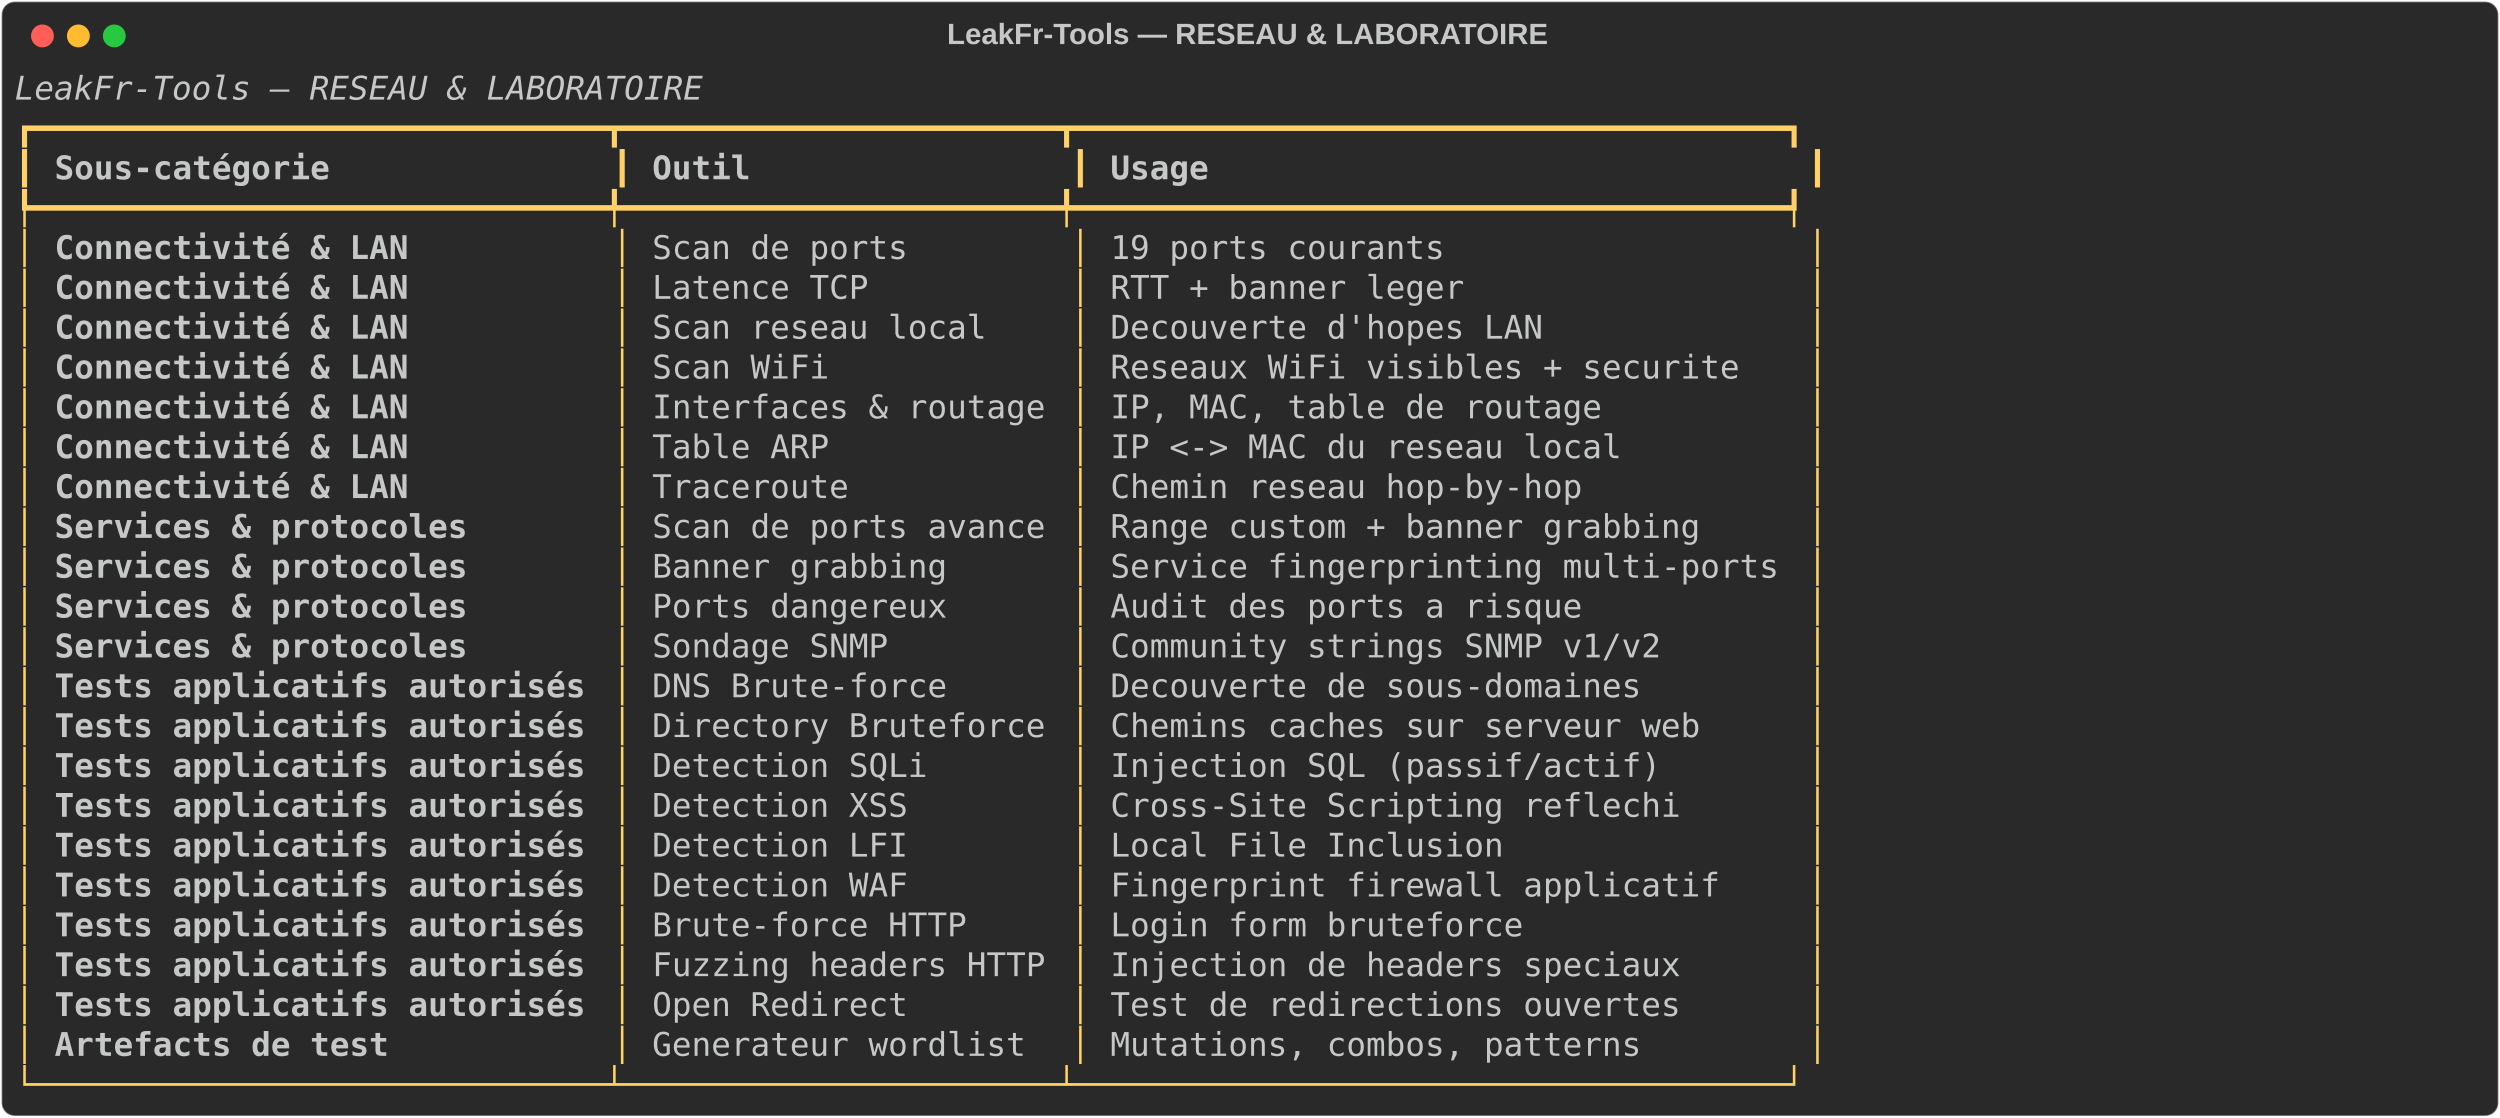
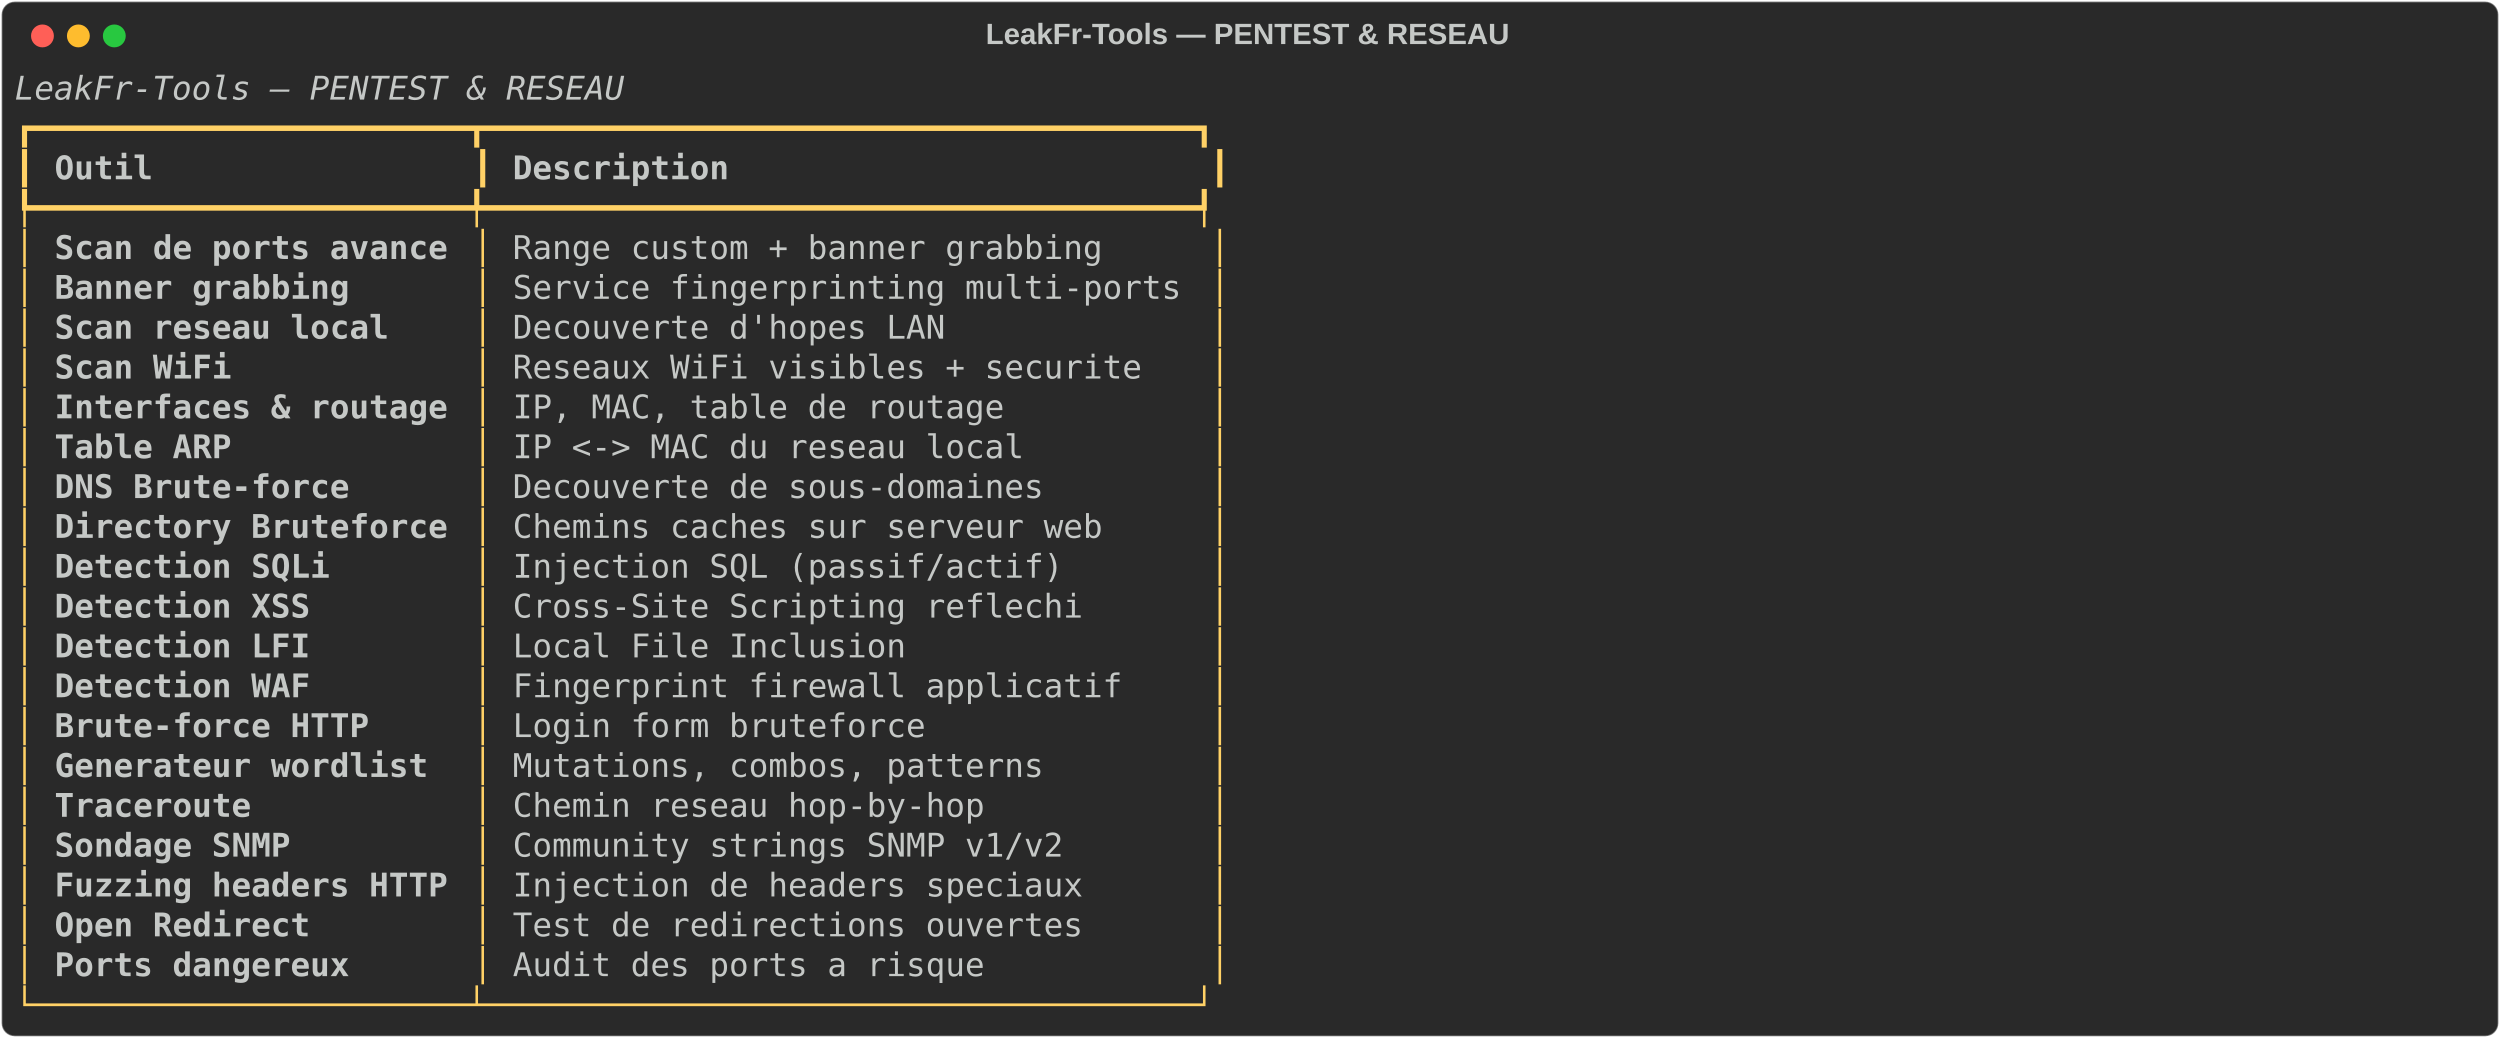
- <svg xmlns="http://www.w3.org/2000/svg" class="rich-terminal" viewBox="0 0 1531 684.4">
+ <svg xmlns="http://www.w3.org/2000/svg" class="rich-terminal" viewBox="0 0 1531 635.6">
  <style>

    @font-face {
        font-family: "Fira Code";
        src: local("FiraCode-Regular"),
                url("https://cdnjs.cloudflare.com/ajax/libs/firacode/6.2.0/woff2/FiraCode-Regular.woff2") format("woff2"),
                url("https://cdnjs.cloudflare.com/ajax/libs/firacode/6.2.0/woff/FiraCode-Regular.woff") format("woff");
        font-style: normal;
        font-weight: 400;
    }
    @font-face {
        font-family: "Fira Code";
        src: local("FiraCode-Bold"),
                url("https://cdnjs.cloudflare.com/ajax/libs/firacode/6.2.0/woff2/FiraCode-Bold.woff2") format("woff2"),
                url("https://cdnjs.cloudflare.com/ajax/libs/firacode/6.2.0/woff/FiraCode-Bold.woff") format("woff");
        font-style: bold;
        font-weight: 700;
    }

    .terminal-1997537905-matrix {
        font-family: Fira Code, monospace;
        font-size: 20px;
        line-height: 24.4px;
        font-variant-east-asian: full-width;
    }

    .terminal-1997537905-title {
        font-size: 18px;
        font-weight: bold;
        font-family: arial;
    }

    .terminal-1997537905-r1 { fill: #c5c8c6;font-style: italic; }
.terminal-1997537905-r2 { fill: #c5c8c6 }
.terminal-1997537905-r3 { fill: #ffd166 }
.terminal-1997537905-r4 { fill: #c5c8c6;font-weight: bold }
    </style>
  <defs>
    <clipPath id="terminal-1997537905-clip-terminal">
-       <rect x="0" y="0" width="1511.8" height="633.4" />
+       <rect x="0" y="0" width="1511.8" height="584.6" />
    </clipPath>
    <clipPath id="terminal-1997537905-line-0">
      <rect x="0" y="1.5" width="1512.8" height="24.65" />
    </clipPath>
    <clipPath id="terminal-1997537905-line-1">
      <rect x="0" y="25.9" width="1512.8" height="24.65" />
    </clipPath>
    <clipPath id="terminal-1997537905-line-2">
      <rect x="0" y="50.3" width="1512.8" height="24.65" />
    </clipPath>
    <clipPath id="terminal-1997537905-line-3">
      <rect x="0" y="74.7" width="1512.8" height="24.65" />
    </clipPath>
    <clipPath id="terminal-1997537905-line-4">
      <rect x="0" y="99.1" width="1512.8" height="24.65" />
    </clipPath>
    <clipPath id="terminal-1997537905-line-5">
      <rect x="0" y="123.5" width="1512.8" height="24.65" />
    </clipPath>
    <clipPath id="terminal-1997537905-line-6">
      <rect x="0" y="147.9" width="1512.8" height="24.65" />
    </clipPath>
    <clipPath id="terminal-1997537905-line-7">
      <rect x="0" y="172.3" width="1512.8" height="24.65" />
    </clipPath>
    <clipPath id="terminal-1997537905-line-8">
      <rect x="0" y="196.7" width="1512.8" height="24.65" />
    </clipPath>
    <clipPath id="terminal-1997537905-line-9">
      <rect x="0" y="221.1" width="1512.8" height="24.65" />
    </clipPath>
    <clipPath id="terminal-1997537905-line-10">
      <rect x="0" y="245.5" width="1512.8" height="24.65" />
    </clipPath>
    <clipPath id="terminal-1997537905-line-11">
      <rect x="0" y="269.9" width="1512.8" height="24.65" />
    </clipPath>
    <clipPath id="terminal-1997537905-line-12">
      <rect x="0" y="294.3" width="1512.8" height="24.65" />
    </clipPath>
    <clipPath id="terminal-1997537905-line-13">
      <rect x="0" y="318.7" width="1512.8" height="24.65" />
    </clipPath>
    <clipPath id="terminal-1997537905-line-14">
      <rect x="0" y="343.1" width="1512.8" height="24.65" />
    </clipPath>
    <clipPath id="terminal-1997537905-line-15">
      <rect x="0" y="367.5" width="1512.8" height="24.65" />
    </clipPath>
    <clipPath id="terminal-1997537905-line-16">
      <rect x="0" y="391.9" width="1512.8" height="24.65" />
    </clipPath>
    <clipPath id="terminal-1997537905-line-17">
      <rect x="0" y="416.3" width="1512.8" height="24.65" />
    </clipPath>
    <clipPath id="terminal-1997537905-line-18">
      <rect x="0" y="440.7" width="1512.8" height="24.65" />
    </clipPath>
    <clipPath id="terminal-1997537905-line-19">
      <rect x="0" y="465.1" width="1512.8" height="24.65" />
    </clipPath>
    <clipPath id="terminal-1997537905-line-20">
      <rect x="0" y="489.5" width="1512.8" height="24.65" />
    </clipPath>
    <clipPath id="terminal-1997537905-line-21">
      <rect x="0" y="513.9" width="1512.8" height="24.65" />
    </clipPath>
    <clipPath id="terminal-1997537905-line-22">
      <rect x="0" y="538.3" width="1512.8" height="24.65" />
    </clipPath>
-     <clipPath id="terminal-1997537905-line-23">
-       <rect x="0" y="562.7" width="1512.8" height="24.65" />
-     </clipPath>
-     <clipPath id="terminal-1997537905-line-24">
-       <rect x="0" y="587.1" width="1512.8" height="24.65" />
-     </clipPath>
  </defs>
-   <rect fill="#292929" stroke="rgba(255,255,255,0.35)" stroke-width="1" x="1" y="1" width="1529" height="682.4" rx="8" />
-   <text class="terminal-1997537905-title" fill="#c5c8c6" text-anchor="middle" x="764" y="27">LeakFr-Tools — RESEAU &amp; LABORATOIRE</text>
+   <rect fill="#292929" stroke="rgba(255,255,255,0.35)" stroke-width="1" x="1" y="1" width="1529" height="633.6" rx="8" />
+   <text class="terminal-1997537905-title" fill="#c5c8c6" text-anchor="middle" x="764" y="27">LeakFr-Tools — PENTEST &amp; RESEAU</text>
  <g transform="translate(26,22)">
    <circle cx="0" cy="0" r="7" fill="#ff5f57" />
    <circle cx="22" cy="0" r="7" fill="#febc2e" />
    <circle cx="44" cy="0" r="7" fill="#28c840" />
  </g>
  <g transform="translate(9, 41)" clip-path="url(#terminal-1997537905-clip-terminal)">
    <g class="terminal-1997537905-matrix">
-       <text class="terminal-1997537905-r1" x="0" y="20" textLength="1110.2" clip-path="url(#terminal-1997537905-line-0)">                            LeakFr-Tools — RESEAU &amp; LABORATOIRE                            </text>
+       <text class="terminal-1997537905-r1" x="0" y="20" textLength="744.2" clip-path="url(#terminal-1997537905-line-0)">               LeakFr-Tools — PENTEST &amp; RESEAU               </text>
      <text class="terminal-1997537905-r2" x="1512.8" y="20" textLength="12.2" clip-path="url(#terminal-1997537905-line-0)">
</text>
-       <text class="terminal-1997537905-r3" x="0" y="44.4" textLength="1110.2" clip-path="url(#terminal-1997537905-line-1)">┏━━━━━━━━━━━━━━━━━━━━━━━━━━━━━┳━━━━━━━━━━━━━━━━━━━━━━┳━━━━━━━━━━━━━━━━━━━━━━━━━━━━━━━━━━━━┓</text>
+       <text class="terminal-1997537905-r3" x="0" y="44.4" textLength="744.2" clip-path="url(#terminal-1997537905-line-1)">┏━━━━━━━━━━━━━━━━━━━━━━┳━━━━━━━━━━━━━━━━━━━━━━━━━━━━━━━━━━━━┓</text>
      <text class="terminal-1997537905-r2" x="1512.8" y="44.4" textLength="12.2" clip-path="url(#terminal-1997537905-line-1)">
</text>
      <text class="terminal-1997537905-r3" x="0" y="68.8" textLength="12.2" clip-path="url(#terminal-1997537905-line-2)">┃</text>
-       <text class="terminal-1997537905-r4" x="24.4" y="68.8" textLength="329.4" clip-path="url(#terminal-1997537905-line-2)">Sous-catégorie             </text>
-       <text class="terminal-1997537905-r3" x="366" y="68.8" textLength="12.2" clip-path="url(#terminal-1997537905-line-2)">┃</text>
-       <text class="terminal-1997537905-r4" x="390.4" y="68.8" textLength="244" clip-path="url(#terminal-1997537905-line-2)">Outil               </text>
-       <text class="terminal-1997537905-r3" x="646.6" y="68.8" textLength="12.2" clip-path="url(#terminal-1997537905-line-2)">┃</text>
-       <text class="terminal-1997537905-r4" x="671" y="68.8" textLength="414.8" clip-path="url(#terminal-1997537905-line-2)">Usage                             </text>
-       <text class="terminal-1997537905-r3" x="1098" y="68.8" textLength="12.2" clip-path="url(#terminal-1997537905-line-2)">┃</text>
+       <text class="terminal-1997537905-r4" x="24.4" y="68.8" textLength="244" clip-path="url(#terminal-1997537905-line-2)">Outil               </text>
+       <text class="terminal-1997537905-r3" x="280.6" y="68.8" textLength="12.2" clip-path="url(#terminal-1997537905-line-2)">┃</text>
+       <text class="terminal-1997537905-r4" x="305" y="68.8" textLength="414.8" clip-path="url(#terminal-1997537905-line-2)">Description                       </text>
+       <text class="terminal-1997537905-r3" x="732" y="68.8" textLength="12.2" clip-path="url(#terminal-1997537905-line-2)">┃</text>
      <text class="terminal-1997537905-r2" x="1512.8" y="68.8" textLength="12.2" clip-path="url(#terminal-1997537905-line-2)">
</text>
-       <text class="terminal-1997537905-r3" x="0" y="93.2" textLength="1110.2" clip-path="url(#terminal-1997537905-line-3)">┡━━━━━━━━━━━━━━━━━━━━━━━━━━━━━╇━━━━━━━━━━━━━━━━━━━━━━╇━━━━━━━━━━━━━━━━━━━━━━━━━━━━━━━━━━━━┩</text>
+       <text class="terminal-1997537905-r3" x="0" y="93.2" textLength="744.2" clip-path="url(#terminal-1997537905-line-3)">┡━━━━━━━━━━━━━━━━━━━━━━╇━━━━━━━━━━━━━━━━━━━━━━━━━━━━━━━━━━━━┩</text>
      <text class="terminal-1997537905-r2" x="1512.8" y="93.2" textLength="12.2" clip-path="url(#terminal-1997537905-line-3)">
</text>
      <text class="terminal-1997537905-r3" x="0" y="117.6" textLength="12.2" clip-path="url(#terminal-1997537905-line-4)">│</text>
-       <text class="terminal-1997537905-r4" x="24.4" y="117.6" textLength="329.4" clip-path="url(#terminal-1997537905-line-4)">Connectivité &amp; LAN         </text>
-       <text class="terminal-1997537905-r3" x="366" y="117.6" textLength="12.2" clip-path="url(#terminal-1997537905-line-4)">│</text>
-       <text class="terminal-1997537905-r2" x="390.4" y="117.6" textLength="244" clip-path="url(#terminal-1997537905-line-4)">Scan de ports       </text>
-       <text class="terminal-1997537905-r3" x="646.6" y="117.6" textLength="12.2" clip-path="url(#terminal-1997537905-line-4)">│</text>
-       <text class="terminal-1997537905-r2" x="671" y="117.6" textLength="414.8" clip-path="url(#terminal-1997537905-line-4)">19 ports courants                 </text>
-       <text class="terminal-1997537905-r3" x="1098" y="117.6" textLength="12.2" clip-path="url(#terminal-1997537905-line-4)">│</text>
+       <text class="terminal-1997537905-r4" x="24.4" y="117.6" textLength="244" clip-path="url(#terminal-1997537905-line-4)">Scan de ports avance</text>
+       <text class="terminal-1997537905-r3" x="280.6" y="117.6" textLength="12.2" clip-path="url(#terminal-1997537905-line-4)">│</text>
+       <text class="terminal-1997537905-r2" x="305" y="117.6" textLength="414.8" clip-path="url(#terminal-1997537905-line-4)">Range custom + banner grabbing    </text>
+       <text class="terminal-1997537905-r3" x="732" y="117.6" textLength="12.2" clip-path="url(#terminal-1997537905-line-4)">│</text>
      <text class="terminal-1997537905-r2" x="1512.8" y="117.6" textLength="12.2" clip-path="url(#terminal-1997537905-line-4)">
</text>
      <text class="terminal-1997537905-r3" x="0" y="142" textLength="12.2" clip-path="url(#terminal-1997537905-line-5)">│</text>
-       <text class="terminal-1997537905-r4" x="24.4" y="142" textLength="329.4" clip-path="url(#terminal-1997537905-line-5)">Connectivité &amp; LAN         </text>
-       <text class="terminal-1997537905-r3" x="366" y="142" textLength="12.2" clip-path="url(#terminal-1997537905-line-5)">│</text>
-       <text class="terminal-1997537905-r2" x="390.4" y="142" textLength="244" clip-path="url(#terminal-1997537905-line-5)">Latence TCP         </text>
-       <text class="terminal-1997537905-r3" x="646.6" y="142" textLength="12.2" clip-path="url(#terminal-1997537905-line-5)">│</text>
-       <text class="terminal-1997537905-r2" x="671" y="142" textLength="414.8" clip-path="url(#terminal-1997537905-line-5)">RTT + banner leger                </text>
-       <text class="terminal-1997537905-r3" x="1098" y="142" textLength="12.2" clip-path="url(#terminal-1997537905-line-5)">│</text>
+       <text class="terminal-1997537905-r4" x="24.4" y="142" textLength="244" clip-path="url(#terminal-1997537905-line-5)">Banner grabbing     </text>
+       <text class="terminal-1997537905-r3" x="280.6" y="142" textLength="12.2" clip-path="url(#terminal-1997537905-line-5)">│</text>
+       <text class="terminal-1997537905-r2" x="305" y="142" textLength="414.8" clip-path="url(#terminal-1997537905-line-5)">Service fingerprinting multi-ports</text>
+       <text class="terminal-1997537905-r3" x="732" y="142" textLength="12.2" clip-path="url(#terminal-1997537905-line-5)">│</text>
      <text class="terminal-1997537905-r2" x="1512.8" y="142" textLength="12.2" clip-path="url(#terminal-1997537905-line-5)">
</text>
      <text class="terminal-1997537905-r3" x="0" y="166.4" textLength="12.2" clip-path="url(#terminal-1997537905-line-6)">│</text>
-       <text class="terminal-1997537905-r4" x="24.4" y="166.4" textLength="329.4" clip-path="url(#terminal-1997537905-line-6)">Connectivité &amp; LAN         </text>
-       <text class="terminal-1997537905-r3" x="366" y="166.4" textLength="12.2" clip-path="url(#terminal-1997537905-line-6)">│</text>
-       <text class="terminal-1997537905-r2" x="390.4" y="166.4" textLength="244" clip-path="url(#terminal-1997537905-line-6)">Scan reseau local   </text>
-       <text class="terminal-1997537905-r3" x="646.6" y="166.4" textLength="12.2" clip-path="url(#terminal-1997537905-line-6)">│</text>
-       <text class="terminal-1997537905-r2" x="671" y="166.4" textLength="414.8" clip-path="url(#terminal-1997537905-line-6)">Decouverte d'hopes LAN            </text>
-       <text class="terminal-1997537905-r3" x="1098" y="166.4" textLength="12.2" clip-path="url(#terminal-1997537905-line-6)">│</text>
+       <text class="terminal-1997537905-r4" x="24.4" y="166.4" textLength="244" clip-path="url(#terminal-1997537905-line-6)">Scan reseau local   </text>
+       <text class="terminal-1997537905-r3" x="280.6" y="166.4" textLength="12.2" clip-path="url(#terminal-1997537905-line-6)">│</text>
+       <text class="terminal-1997537905-r2" x="305" y="166.4" textLength="414.8" clip-path="url(#terminal-1997537905-line-6)">Decouverte d'hopes LAN            </text>
+       <text class="terminal-1997537905-r3" x="732" y="166.4" textLength="12.2" clip-path="url(#terminal-1997537905-line-6)">│</text>
      <text class="terminal-1997537905-r2" x="1512.8" y="166.4" textLength="12.2" clip-path="url(#terminal-1997537905-line-6)">
</text>
      <text class="terminal-1997537905-r3" x="0" y="190.8" textLength="12.2" clip-path="url(#terminal-1997537905-line-7)">│</text>
-       <text class="terminal-1997537905-r4" x="24.4" y="190.8" textLength="329.4" clip-path="url(#terminal-1997537905-line-7)">Connectivité &amp; LAN         </text>
-       <text class="terminal-1997537905-r3" x="366" y="190.8" textLength="12.2" clip-path="url(#terminal-1997537905-line-7)">│</text>
-       <text class="terminal-1997537905-r2" x="390.4" y="190.8" textLength="244" clip-path="url(#terminal-1997537905-line-7)">Scan WiFi           </text>
-       <text class="terminal-1997537905-r3" x="646.6" y="190.8" textLength="12.2" clip-path="url(#terminal-1997537905-line-7)">│</text>
-       <text class="terminal-1997537905-r2" x="671" y="190.8" textLength="414.8" clip-path="url(#terminal-1997537905-line-7)">Reseaux WiFi visibles + securite  </text>
-       <text class="terminal-1997537905-r3" x="1098" y="190.8" textLength="12.2" clip-path="url(#terminal-1997537905-line-7)">│</text>
+       <text class="terminal-1997537905-r4" x="24.4" y="190.8" textLength="244" clip-path="url(#terminal-1997537905-line-7)">Scan WiFi           </text>
+       <text class="terminal-1997537905-r3" x="280.6" y="190.8" textLength="12.2" clip-path="url(#terminal-1997537905-line-7)">│</text>
+       <text class="terminal-1997537905-r2" x="305" y="190.8" textLength="414.8" clip-path="url(#terminal-1997537905-line-7)">Reseaux WiFi visibles + securite  </text>
+       <text class="terminal-1997537905-r3" x="732" y="190.8" textLength="12.2" clip-path="url(#terminal-1997537905-line-7)">│</text>
      <text class="terminal-1997537905-r2" x="1512.8" y="190.8" textLength="12.2" clip-path="url(#terminal-1997537905-line-7)">
</text>
      <text class="terminal-1997537905-r3" x="0" y="215.2" textLength="12.2" clip-path="url(#terminal-1997537905-line-8)">│</text>
-       <text class="terminal-1997537905-r4" x="24.4" y="215.2" textLength="329.4" clip-path="url(#terminal-1997537905-line-8)">Connectivité &amp; LAN         </text>
-       <text class="terminal-1997537905-r3" x="366" y="215.2" textLength="12.2" clip-path="url(#terminal-1997537905-line-8)">│</text>
-       <text class="terminal-1997537905-r2" x="390.4" y="215.2" textLength="244" clip-path="url(#terminal-1997537905-line-8)">Interfaces &amp; routage</text>
-       <text class="terminal-1997537905-r3" x="646.6" y="215.2" textLength="12.2" clip-path="url(#terminal-1997537905-line-8)">│</text>
-       <text class="terminal-1997537905-r2" x="671" y="215.2" textLength="414.8" clip-path="url(#terminal-1997537905-line-8)">IP, MAC, table de routage         </text>
-       <text class="terminal-1997537905-r3" x="1098" y="215.2" textLength="12.2" clip-path="url(#terminal-1997537905-line-8)">│</text>
+       <text class="terminal-1997537905-r4" x="24.4" y="215.2" textLength="244" clip-path="url(#terminal-1997537905-line-8)">Interfaces &amp; routage</text>
+       <text class="terminal-1997537905-r3" x="280.6" y="215.2" textLength="12.2" clip-path="url(#terminal-1997537905-line-8)">│</text>
+       <text class="terminal-1997537905-r2" x="305" y="215.2" textLength="414.8" clip-path="url(#terminal-1997537905-line-8)">IP, MAC, table de routage         </text>
+       <text class="terminal-1997537905-r3" x="732" y="215.2" textLength="12.2" clip-path="url(#terminal-1997537905-line-8)">│</text>
      <text class="terminal-1997537905-r2" x="1512.8" y="215.2" textLength="12.2" clip-path="url(#terminal-1997537905-line-8)">
</text>
      <text class="terminal-1997537905-r3" x="0" y="239.6" textLength="12.2" clip-path="url(#terminal-1997537905-line-9)">│</text>
-       <text class="terminal-1997537905-r4" x="24.4" y="239.6" textLength="329.4" clip-path="url(#terminal-1997537905-line-9)">Connectivité &amp; LAN         </text>
-       <text class="terminal-1997537905-r3" x="366" y="239.6" textLength="12.2" clip-path="url(#terminal-1997537905-line-9)">│</text>
-       <text class="terminal-1997537905-r2" x="390.4" y="239.6" textLength="244" clip-path="url(#terminal-1997537905-line-9)">Table ARP           </text>
-       <text class="terminal-1997537905-r3" x="646.6" y="239.6" textLength="12.2" clip-path="url(#terminal-1997537905-line-9)">│</text>
-       <text class="terminal-1997537905-r2" x="671" y="239.6" textLength="414.8" clip-path="url(#terminal-1997537905-line-9)">IP &lt;-&gt; MAC du reseau local        </text>
-       <text class="terminal-1997537905-r3" x="1098" y="239.6" textLength="12.2" clip-path="url(#terminal-1997537905-line-9)">│</text>
+       <text class="terminal-1997537905-r4" x="24.4" y="239.6" textLength="244" clip-path="url(#terminal-1997537905-line-9)">Table ARP           </text>
+       <text class="terminal-1997537905-r3" x="280.6" y="239.6" textLength="12.2" clip-path="url(#terminal-1997537905-line-9)">│</text>
+       <text class="terminal-1997537905-r2" x="305" y="239.6" textLength="414.8" clip-path="url(#terminal-1997537905-line-9)">IP &lt;-&gt; MAC du reseau local        </text>
+       <text class="terminal-1997537905-r3" x="732" y="239.6" textLength="12.2" clip-path="url(#terminal-1997537905-line-9)">│</text>
      <text class="terminal-1997537905-r2" x="1512.8" y="239.6" textLength="12.2" clip-path="url(#terminal-1997537905-line-9)">
</text>
      <text class="terminal-1997537905-r3" x="0" y="264" textLength="12.2" clip-path="url(#terminal-1997537905-line-10)">│</text>
-       <text class="terminal-1997537905-r4" x="24.4" y="264" textLength="329.4" clip-path="url(#terminal-1997537905-line-10)">Connectivité &amp; LAN         </text>
-       <text class="terminal-1997537905-r3" x="366" y="264" textLength="12.2" clip-path="url(#terminal-1997537905-line-10)">│</text>
-       <text class="terminal-1997537905-r2" x="390.4" y="264" textLength="244" clip-path="url(#terminal-1997537905-line-10)">Traceroute          </text>
-       <text class="terminal-1997537905-r3" x="646.6" y="264" textLength="12.2" clip-path="url(#terminal-1997537905-line-10)">│</text>
-       <text class="terminal-1997537905-r2" x="671" y="264" textLength="414.8" clip-path="url(#terminal-1997537905-line-10)">Chemin reseau hop-by-hop          </text>
-       <text class="terminal-1997537905-r3" x="1098" y="264" textLength="12.2" clip-path="url(#terminal-1997537905-line-10)">│</text>
+       <text class="terminal-1997537905-r4" x="24.4" y="264" textLength="244" clip-path="url(#terminal-1997537905-line-10)">DNS Brute-force     </text>
+       <text class="terminal-1997537905-r3" x="280.6" y="264" textLength="12.2" clip-path="url(#terminal-1997537905-line-10)">│</text>
+       <text class="terminal-1997537905-r2" x="305" y="264" textLength="414.8" clip-path="url(#terminal-1997537905-line-10)">Decouverte de sous-domaines       </text>
+       <text class="terminal-1997537905-r3" x="732" y="264" textLength="12.2" clip-path="url(#terminal-1997537905-line-10)">│</text>
      <text class="terminal-1997537905-r2" x="1512.8" y="264" textLength="12.2" clip-path="url(#terminal-1997537905-line-10)">
</text>
      <text class="terminal-1997537905-r3" x="0" y="288.4" textLength="12.2" clip-path="url(#terminal-1997537905-line-11)">│</text>
-       <text class="terminal-1997537905-r4" x="24.4" y="288.4" textLength="329.4" clip-path="url(#terminal-1997537905-line-11)">Services &amp; protocoles      </text>
-       <text class="terminal-1997537905-r3" x="366" y="288.4" textLength="12.2" clip-path="url(#terminal-1997537905-line-11)">│</text>
-       <text class="terminal-1997537905-r2" x="390.4" y="288.4" textLength="244" clip-path="url(#terminal-1997537905-line-11)">Scan de ports avance</text>
-       <text class="terminal-1997537905-r3" x="646.6" y="288.4" textLength="12.2" clip-path="url(#terminal-1997537905-line-11)">│</text>
-       <text class="terminal-1997537905-r2" x="671" y="288.4" textLength="414.8" clip-path="url(#terminal-1997537905-line-11)">Range custom + banner grabbing    </text>
-       <text class="terminal-1997537905-r3" x="1098" y="288.4" textLength="12.2" clip-path="url(#terminal-1997537905-line-11)">│</text>
+       <text class="terminal-1997537905-r4" x="24.4" y="288.4" textLength="244" clip-path="url(#terminal-1997537905-line-11)">Directory Bruteforce</text>
+       <text class="terminal-1997537905-r3" x="280.6" y="288.4" textLength="12.2" clip-path="url(#terminal-1997537905-line-11)">│</text>
+       <text class="terminal-1997537905-r2" x="305" y="288.4" textLength="414.8" clip-path="url(#terminal-1997537905-line-11)">Chemins caches sur serveur web    </text>
+       <text class="terminal-1997537905-r3" x="732" y="288.4" textLength="12.2" clip-path="url(#terminal-1997537905-line-11)">│</text>
      <text class="terminal-1997537905-r2" x="1512.8" y="288.4" textLength="12.2" clip-path="url(#terminal-1997537905-line-11)">
</text>
      <text class="terminal-1997537905-r3" x="0" y="312.8" textLength="12.2" clip-path="url(#terminal-1997537905-line-12)">│</text>
-       <text class="terminal-1997537905-r4" x="24.4" y="312.8" textLength="329.4" clip-path="url(#terminal-1997537905-line-12)">Services &amp; protocoles      </text>
-       <text class="terminal-1997537905-r3" x="366" y="312.8" textLength="12.2" clip-path="url(#terminal-1997537905-line-12)">│</text>
-       <text class="terminal-1997537905-r2" x="390.4" y="312.8" textLength="244" clip-path="url(#terminal-1997537905-line-12)">Banner grabbing     </text>
-       <text class="terminal-1997537905-r3" x="646.6" y="312.8" textLength="12.2" clip-path="url(#terminal-1997537905-line-12)">│</text>
-       <text class="terminal-1997537905-r2" x="671" y="312.8" textLength="414.8" clip-path="url(#terminal-1997537905-line-12)">Service fingerprinting multi-ports</text>
-       <text class="terminal-1997537905-r3" x="1098" y="312.8" textLength="12.2" clip-path="url(#terminal-1997537905-line-12)">│</text>
+       <text class="terminal-1997537905-r4" x="24.4" y="312.8" textLength="244" clip-path="url(#terminal-1997537905-line-12)">Detection SQLi      </text>
+       <text class="terminal-1997537905-r3" x="280.6" y="312.8" textLength="12.2" clip-path="url(#terminal-1997537905-line-12)">│</text>
+       <text class="terminal-1997537905-r2" x="305" y="312.8" textLength="414.8" clip-path="url(#terminal-1997537905-line-12)">Injection SQL (passif/actif)      </text>
+       <text class="terminal-1997537905-r3" x="732" y="312.8" textLength="12.2" clip-path="url(#terminal-1997537905-line-12)">│</text>
      <text class="terminal-1997537905-r2" x="1512.8" y="312.8" textLength="12.2" clip-path="url(#terminal-1997537905-line-12)">
</text>
      <text class="terminal-1997537905-r3" x="0" y="337.2" textLength="12.2" clip-path="url(#terminal-1997537905-line-13)">│</text>
-       <text class="terminal-1997537905-r4" x="24.4" y="337.2" textLength="329.4" clip-path="url(#terminal-1997537905-line-13)">Services &amp; protocoles      </text>
-       <text class="terminal-1997537905-r3" x="366" y="337.2" textLength="12.2" clip-path="url(#terminal-1997537905-line-13)">│</text>
-       <text class="terminal-1997537905-r2" x="390.4" y="337.2" textLength="244" clip-path="url(#terminal-1997537905-line-13)">Ports dangereux     </text>
-       <text class="terminal-1997537905-r3" x="646.6" y="337.2" textLength="12.2" clip-path="url(#terminal-1997537905-line-13)">│</text>
-       <text class="terminal-1997537905-r2" x="671" y="337.2" textLength="414.8" clip-path="url(#terminal-1997537905-line-13)">Audit des ports a risque          </text>
-       <text class="terminal-1997537905-r3" x="1098" y="337.2" textLength="12.2" clip-path="url(#terminal-1997537905-line-13)">│</text>
+       <text class="terminal-1997537905-r4" x="24.4" y="337.2" textLength="244" clip-path="url(#terminal-1997537905-line-13)">Detection XSS       </text>
+       <text class="terminal-1997537905-r3" x="280.6" y="337.2" textLength="12.2" clip-path="url(#terminal-1997537905-line-13)">│</text>
+       <text class="terminal-1997537905-r2" x="305" y="337.2" textLength="414.8" clip-path="url(#terminal-1997537905-line-13)">Cross-Site Scripting reflechi     </text>
+       <text class="terminal-1997537905-r3" x="732" y="337.2" textLength="12.2" clip-path="url(#terminal-1997537905-line-13)">│</text>
      <text class="terminal-1997537905-r2" x="1512.8" y="337.2" textLength="12.2" clip-path="url(#terminal-1997537905-line-13)">
</text>
      <text class="terminal-1997537905-r3" x="0" y="361.6" textLength="12.2" clip-path="url(#terminal-1997537905-line-14)">│</text>
-       <text class="terminal-1997537905-r4" x="24.4" y="361.6" textLength="329.4" clip-path="url(#terminal-1997537905-line-14)">Services &amp; protocoles      </text>
-       <text class="terminal-1997537905-r3" x="366" y="361.6" textLength="12.2" clip-path="url(#terminal-1997537905-line-14)">│</text>
-       <text class="terminal-1997537905-r2" x="390.4" y="361.6" textLength="244" clip-path="url(#terminal-1997537905-line-14)">Sondage SNMP        </text>
-       <text class="terminal-1997537905-r3" x="646.6" y="361.6" textLength="12.2" clip-path="url(#terminal-1997537905-line-14)">│</text>
-       <text class="terminal-1997537905-r2" x="671" y="361.6" textLength="414.8" clip-path="url(#terminal-1997537905-line-14)">Community strings SNMP v1/v2      </text>
-       <text class="terminal-1997537905-r3" x="1098" y="361.6" textLength="12.2" clip-path="url(#terminal-1997537905-line-14)">│</text>
+       <text class="terminal-1997537905-r4" x="24.4" y="361.6" textLength="244" clip-path="url(#terminal-1997537905-line-14)">Detection LFI       </text>
+       <text class="terminal-1997537905-r3" x="280.6" y="361.6" textLength="12.2" clip-path="url(#terminal-1997537905-line-14)">│</text>
+       <text class="terminal-1997537905-r2" x="305" y="361.6" textLength="414.8" clip-path="url(#terminal-1997537905-line-14)">Local File Inclusion              </text>
+       <text class="terminal-1997537905-r3" x="732" y="361.6" textLength="12.2" clip-path="url(#terminal-1997537905-line-14)">│</text>
      <text class="terminal-1997537905-r2" x="1512.8" y="361.6" textLength="12.2" clip-path="url(#terminal-1997537905-line-14)">
</text>
      <text class="terminal-1997537905-r3" x="0" y="386" textLength="12.2" clip-path="url(#terminal-1997537905-line-15)">│</text>
-       <text class="terminal-1997537905-r4" x="24.4" y="386" textLength="329.4" clip-path="url(#terminal-1997537905-line-15)">Tests applicatifs autorisés</text>
-       <text class="terminal-1997537905-r3" x="366" y="386" textLength="12.2" clip-path="url(#terminal-1997537905-line-15)">│</text>
-       <text class="terminal-1997537905-r2" x="390.4" y="386" textLength="244" clip-path="url(#terminal-1997537905-line-15)">DNS Brute-force     </text>
-       <text class="terminal-1997537905-r3" x="646.6" y="386" textLength="12.2" clip-path="url(#terminal-1997537905-line-15)">│</text>
-       <text class="terminal-1997537905-r2" x="671" y="386" textLength="414.8" clip-path="url(#terminal-1997537905-line-15)">Decouverte de sous-domaines       </text>
-       <text class="terminal-1997537905-r3" x="1098" y="386" textLength="12.2" clip-path="url(#terminal-1997537905-line-15)">│</text>
+       <text class="terminal-1997537905-r4" x="24.4" y="386" textLength="244" clip-path="url(#terminal-1997537905-line-15)">Detection WAF       </text>
+       <text class="terminal-1997537905-r3" x="280.6" y="386" textLength="12.2" clip-path="url(#terminal-1997537905-line-15)">│</text>
+       <text class="terminal-1997537905-r2" x="305" y="386" textLength="414.8" clip-path="url(#terminal-1997537905-line-15)">Fingerprint firewall applicatif   </text>
+       <text class="terminal-1997537905-r3" x="732" y="386" textLength="12.2" clip-path="url(#terminal-1997537905-line-15)">│</text>
      <text class="terminal-1997537905-r2" x="1512.8" y="386" textLength="12.2" clip-path="url(#terminal-1997537905-line-15)">
</text>
      <text class="terminal-1997537905-r3" x="0" y="410.4" textLength="12.2" clip-path="url(#terminal-1997537905-line-16)">│</text>
-       <text class="terminal-1997537905-r4" x="24.4" y="410.4" textLength="329.4" clip-path="url(#terminal-1997537905-line-16)">Tests applicatifs autorisés</text>
-       <text class="terminal-1997537905-r3" x="366" y="410.4" textLength="12.2" clip-path="url(#terminal-1997537905-line-16)">│</text>
-       <text class="terminal-1997537905-r2" x="390.4" y="410.4" textLength="244" clip-path="url(#terminal-1997537905-line-16)">Directory Bruteforce</text>
-       <text class="terminal-1997537905-r3" x="646.6" y="410.4" textLength="12.2" clip-path="url(#terminal-1997537905-line-16)">│</text>
-       <text class="terminal-1997537905-r2" x="671" y="410.4" textLength="414.8" clip-path="url(#terminal-1997537905-line-16)">Chemins caches sur serveur web    </text>
-       <text class="terminal-1997537905-r3" x="1098" y="410.4" textLength="12.2" clip-path="url(#terminal-1997537905-line-16)">│</text>
+       <text class="terminal-1997537905-r4" x="24.4" y="410.4" textLength="244" clip-path="url(#terminal-1997537905-line-16)">Brute-force HTTP    </text>
+       <text class="terminal-1997537905-r3" x="280.6" y="410.4" textLength="12.2" clip-path="url(#terminal-1997537905-line-16)">│</text>
+       <text class="terminal-1997537905-r2" x="305" y="410.4" textLength="414.8" clip-path="url(#terminal-1997537905-line-16)">Login form bruteforce             </text>
+       <text class="terminal-1997537905-r3" x="732" y="410.4" textLength="12.2" clip-path="url(#terminal-1997537905-line-16)">│</text>
      <text class="terminal-1997537905-r2" x="1512.8" y="410.4" textLength="12.2" clip-path="url(#terminal-1997537905-line-16)">
</text>
      <text class="terminal-1997537905-r3" x="0" y="434.8" textLength="12.2" clip-path="url(#terminal-1997537905-line-17)">│</text>
-       <text class="terminal-1997537905-r4" x="24.4" y="434.8" textLength="329.4" clip-path="url(#terminal-1997537905-line-17)">Tests applicatifs autorisés</text>
-       <text class="terminal-1997537905-r3" x="366" y="434.8" textLength="12.2" clip-path="url(#terminal-1997537905-line-17)">│</text>
-       <text class="terminal-1997537905-r2" x="390.4" y="434.8" textLength="244" clip-path="url(#terminal-1997537905-line-17)">Detection SQLi      </text>
-       <text class="terminal-1997537905-r3" x="646.6" y="434.8" textLength="12.2" clip-path="url(#terminal-1997537905-line-17)">│</text>
-       <text class="terminal-1997537905-r2" x="671" y="434.8" textLength="414.8" clip-path="url(#terminal-1997537905-line-17)">Injection SQL (passif/actif)      </text>
-       <text class="terminal-1997537905-r3" x="1098" y="434.8" textLength="12.2" clip-path="url(#terminal-1997537905-line-17)">│</text>
+       <text class="terminal-1997537905-r4" x="24.4" y="434.8" textLength="244" clip-path="url(#terminal-1997537905-line-17)">Generateur wordlist </text>
+       <text class="terminal-1997537905-r3" x="280.6" y="434.8" textLength="12.2" clip-path="url(#terminal-1997537905-line-17)">│</text>
+       <text class="terminal-1997537905-r2" x="305" y="434.8" textLength="414.8" clip-path="url(#terminal-1997537905-line-17)">Mutations, combos, patterns       </text>
+       <text class="terminal-1997537905-r3" x="732" y="434.8" textLength="12.2" clip-path="url(#terminal-1997537905-line-17)">│</text>
      <text class="terminal-1997537905-r2" x="1512.8" y="434.8" textLength="12.2" clip-path="url(#terminal-1997537905-line-17)">
</text>
      <text class="terminal-1997537905-r3" x="0" y="459.2" textLength="12.2" clip-path="url(#terminal-1997537905-line-18)">│</text>
-       <text class="terminal-1997537905-r4" x="24.4" y="459.2" textLength="329.4" clip-path="url(#terminal-1997537905-line-18)">Tests applicatifs autorisés</text>
-       <text class="terminal-1997537905-r3" x="366" y="459.2" textLength="12.2" clip-path="url(#terminal-1997537905-line-18)">│</text>
-       <text class="terminal-1997537905-r2" x="390.4" y="459.2" textLength="244" clip-path="url(#terminal-1997537905-line-18)">Detection XSS       </text>
-       <text class="terminal-1997537905-r3" x="646.6" y="459.2" textLength="12.2" clip-path="url(#terminal-1997537905-line-18)">│</text>
-       <text class="terminal-1997537905-r2" x="671" y="459.2" textLength="414.8" clip-path="url(#terminal-1997537905-line-18)">Cross-Site Scripting reflechi     </text>
-       <text class="terminal-1997537905-r3" x="1098" y="459.2" textLength="12.2" clip-path="url(#terminal-1997537905-line-18)">│</text>
+       <text class="terminal-1997537905-r4" x="24.4" y="459.2" textLength="244" clip-path="url(#terminal-1997537905-line-18)">Traceroute          </text>
+       <text class="terminal-1997537905-r3" x="280.6" y="459.2" textLength="12.2" clip-path="url(#terminal-1997537905-line-18)">│</text>
+       <text class="terminal-1997537905-r2" x="305" y="459.2" textLength="414.8" clip-path="url(#terminal-1997537905-line-18)">Chemin reseau hop-by-hop          </text>
+       <text class="terminal-1997537905-r3" x="732" y="459.2" textLength="12.2" clip-path="url(#terminal-1997537905-line-18)">│</text>
      <text class="terminal-1997537905-r2" x="1512.8" y="459.2" textLength="12.2" clip-path="url(#terminal-1997537905-line-18)">
</text>
      <text class="terminal-1997537905-r3" x="0" y="483.6" textLength="12.2" clip-path="url(#terminal-1997537905-line-19)">│</text>
-       <text class="terminal-1997537905-r4" x="24.4" y="483.6" textLength="329.4" clip-path="url(#terminal-1997537905-line-19)">Tests applicatifs autorisés</text>
-       <text class="terminal-1997537905-r3" x="366" y="483.6" textLength="12.2" clip-path="url(#terminal-1997537905-line-19)">│</text>
-       <text class="terminal-1997537905-r2" x="390.4" y="483.6" textLength="244" clip-path="url(#terminal-1997537905-line-19)">Detection LFI       </text>
-       <text class="terminal-1997537905-r3" x="646.6" y="483.6" textLength="12.2" clip-path="url(#terminal-1997537905-line-19)">│</text>
-       <text class="terminal-1997537905-r2" x="671" y="483.6" textLength="414.8" clip-path="url(#terminal-1997537905-line-19)">Local File Inclusion              </text>
-       <text class="terminal-1997537905-r3" x="1098" y="483.6" textLength="12.2" clip-path="url(#terminal-1997537905-line-19)">│</text>
+       <text class="terminal-1997537905-r4" x="24.4" y="483.6" textLength="244" clip-path="url(#terminal-1997537905-line-19)">Sondage SNMP        </text>
+       <text class="terminal-1997537905-r3" x="280.6" y="483.6" textLength="12.2" clip-path="url(#terminal-1997537905-line-19)">│</text>
+       <text class="terminal-1997537905-r2" x="305" y="483.6" textLength="414.8" clip-path="url(#terminal-1997537905-line-19)">Community strings SNMP v1/v2      </text>
+       <text class="terminal-1997537905-r3" x="732" y="483.6" textLength="12.2" clip-path="url(#terminal-1997537905-line-19)">│</text>
      <text class="terminal-1997537905-r2" x="1512.8" y="483.6" textLength="12.2" clip-path="url(#terminal-1997537905-line-19)">
</text>
      <text class="terminal-1997537905-r3" x="0" y="508" textLength="12.2" clip-path="url(#terminal-1997537905-line-20)">│</text>
-       <text class="terminal-1997537905-r4" x="24.4" y="508" textLength="329.4" clip-path="url(#terminal-1997537905-line-20)">Tests applicatifs autorisés</text>
-       <text class="terminal-1997537905-r3" x="366" y="508" textLength="12.2" clip-path="url(#terminal-1997537905-line-20)">│</text>
-       <text class="terminal-1997537905-r2" x="390.4" y="508" textLength="244" clip-path="url(#terminal-1997537905-line-20)">Detection WAF       </text>
-       <text class="terminal-1997537905-r3" x="646.6" y="508" textLength="12.2" clip-path="url(#terminal-1997537905-line-20)">│</text>
-       <text class="terminal-1997537905-r2" x="671" y="508" textLength="414.8" clip-path="url(#terminal-1997537905-line-20)">Fingerprint firewall applicatif   </text>
-       <text class="terminal-1997537905-r3" x="1098" y="508" textLength="12.2" clip-path="url(#terminal-1997537905-line-20)">│</text>
+       <text class="terminal-1997537905-r4" x="24.4" y="508" textLength="244" clip-path="url(#terminal-1997537905-line-20)">Fuzzing headers HTTP</text>
+       <text class="terminal-1997537905-r3" x="280.6" y="508" textLength="12.2" clip-path="url(#terminal-1997537905-line-20)">│</text>
+       <text class="terminal-1997537905-r2" x="305" y="508" textLength="414.8" clip-path="url(#terminal-1997537905-line-20)">Injection de headers speciaux     </text>
+       <text class="terminal-1997537905-r3" x="732" y="508" textLength="12.2" clip-path="url(#terminal-1997537905-line-20)">│</text>
      <text class="terminal-1997537905-r2" x="1512.8" y="508" textLength="12.2" clip-path="url(#terminal-1997537905-line-20)">
</text>
      <text class="terminal-1997537905-r3" x="0" y="532.4" textLength="12.2" clip-path="url(#terminal-1997537905-line-21)">│</text>
-       <text class="terminal-1997537905-r4" x="24.4" y="532.4" textLength="329.4" clip-path="url(#terminal-1997537905-line-21)">Tests applicatifs autorisés</text>
-       <text class="terminal-1997537905-r3" x="366" y="532.4" textLength="12.2" clip-path="url(#terminal-1997537905-line-21)">│</text>
-       <text class="terminal-1997537905-r2" x="390.4" y="532.4" textLength="244" clip-path="url(#terminal-1997537905-line-21)">Brute-force HTTP    </text>
-       <text class="terminal-1997537905-r3" x="646.6" y="532.4" textLength="12.2" clip-path="url(#terminal-1997537905-line-21)">│</text>
-       <text class="terminal-1997537905-r2" x="671" y="532.4" textLength="414.8" clip-path="url(#terminal-1997537905-line-21)">Login form bruteforce             </text>
-       <text class="terminal-1997537905-r3" x="1098" y="532.4" textLength="12.2" clip-path="url(#terminal-1997537905-line-21)">│</text>
+       <text class="terminal-1997537905-r4" x="24.4" y="532.4" textLength="244" clip-path="url(#terminal-1997537905-line-21)">Open Redirect       </text>
+       <text class="terminal-1997537905-r3" x="280.6" y="532.4" textLength="12.2" clip-path="url(#terminal-1997537905-line-21)">│</text>
+       <text class="terminal-1997537905-r2" x="305" y="532.4" textLength="414.8" clip-path="url(#terminal-1997537905-line-21)">Test de redirections ouvertes     </text>
+       <text class="terminal-1997537905-r3" x="732" y="532.4" textLength="12.2" clip-path="url(#terminal-1997537905-line-21)">│</text>
      <text class="terminal-1997537905-r2" x="1512.8" y="532.4" textLength="12.2" clip-path="url(#terminal-1997537905-line-21)">
</text>
      <text class="terminal-1997537905-r3" x="0" y="556.8" textLength="12.2" clip-path="url(#terminal-1997537905-line-22)">│</text>
-       <text class="terminal-1997537905-r4" x="24.4" y="556.8" textLength="329.4" clip-path="url(#terminal-1997537905-line-22)">Tests applicatifs autorisés</text>
-       <text class="terminal-1997537905-r3" x="366" y="556.8" textLength="12.2" clip-path="url(#terminal-1997537905-line-22)">│</text>
-       <text class="terminal-1997537905-r2" x="390.4" y="556.8" textLength="244" clip-path="url(#terminal-1997537905-line-22)">Fuzzing headers HTTP</text>
-       <text class="terminal-1997537905-r3" x="646.6" y="556.8" textLength="12.2" clip-path="url(#terminal-1997537905-line-22)">│</text>
-       <text class="terminal-1997537905-r2" x="671" y="556.8" textLength="414.8" clip-path="url(#terminal-1997537905-line-22)">Injection de headers speciaux     </text>
-       <text class="terminal-1997537905-r3" x="1098" y="556.8" textLength="12.2" clip-path="url(#terminal-1997537905-line-22)">│</text>
+       <text class="terminal-1997537905-r4" x="24.4" y="556.8" textLength="244" clip-path="url(#terminal-1997537905-line-22)">Ports dangereux     </text>
+       <text class="terminal-1997537905-r3" x="280.6" y="556.8" textLength="12.2" clip-path="url(#terminal-1997537905-line-22)">│</text>
+       <text class="terminal-1997537905-r2" x="305" y="556.8" textLength="414.8" clip-path="url(#terminal-1997537905-line-22)">Audit des ports a risque          </text>
+       <text class="terminal-1997537905-r3" x="732" y="556.8" textLength="12.2" clip-path="url(#terminal-1997537905-line-22)">│</text>
      <text class="terminal-1997537905-r2" x="1512.8" y="556.8" textLength="12.2" clip-path="url(#terminal-1997537905-line-22)">
</text>
-       <text class="terminal-1997537905-r3" x="0" y="581.2" textLength="12.2" clip-path="url(#terminal-1997537905-line-23)">│</text>
-       <text class="terminal-1997537905-r4" x="24.4" y="581.2" textLength="329.4" clip-path="url(#terminal-1997537905-line-23)">Tests applicatifs autorisés</text>
-       <text class="terminal-1997537905-r3" x="366" y="581.2" textLength="12.2" clip-path="url(#terminal-1997537905-line-23)">│</text>
-       <text class="terminal-1997537905-r2" x="390.4" y="581.2" textLength="244" clip-path="url(#terminal-1997537905-line-23)">Open Redirect       </text>
-       <text class="terminal-1997537905-r3" x="646.6" y="581.2" textLength="12.2" clip-path="url(#terminal-1997537905-line-23)">│</text>
-       <text class="terminal-1997537905-r2" x="671" y="581.2" textLength="414.8" clip-path="url(#terminal-1997537905-line-23)">Test de redirections ouvertes     </text>
-       <text class="terminal-1997537905-r3" x="1098" y="581.2" textLength="12.2" clip-path="url(#terminal-1997537905-line-23)">│</text>
+       <text class="terminal-1997537905-r3" x="0" y="581.2" textLength="744.2" clip-path="url(#terminal-1997537905-line-23)">└──────────────────────┴────────────────────────────────────┘</text>
      <text class="terminal-1997537905-r2" x="1512.8" y="581.2" textLength="12.2" clip-path="url(#terminal-1997537905-line-23)">
- </text>
-       <text class="terminal-1997537905-r3" x="0" y="605.6" textLength="12.2" clip-path="url(#terminal-1997537905-line-24)">│</text>
-       <text class="terminal-1997537905-r4" x="24.4" y="605.6" textLength="329.4" clip-path="url(#terminal-1997537905-line-24)">Artefacts de test          </text>
-       <text class="terminal-1997537905-r3" x="366" y="605.6" textLength="12.2" clip-path="url(#terminal-1997537905-line-24)">│</text>
-       <text class="terminal-1997537905-r2" x="390.4" y="605.6" textLength="244" clip-path="url(#terminal-1997537905-line-24)">Generateur wordlist </text>
-       <text class="terminal-1997537905-r3" x="646.6" y="605.6" textLength="12.2" clip-path="url(#terminal-1997537905-line-24)">│</text>
-       <text class="terminal-1997537905-r2" x="671" y="605.6" textLength="414.8" clip-path="url(#terminal-1997537905-line-24)">Mutations, combos, patterns       </text>
-       <text class="terminal-1997537905-r3" x="1098" y="605.6" textLength="12.2" clip-path="url(#terminal-1997537905-line-24)">│</text>
-       <text class="terminal-1997537905-r2" x="1512.8" y="605.6" textLength="12.2" clip-path="url(#terminal-1997537905-line-24)">
- </text>
-       <text class="terminal-1997537905-r3" x="0" y="630" textLength="1110.2" clip-path="url(#terminal-1997537905-line-25)">└─────────────────────────────┴──────────────────────┴────────────────────────────────────┘</text>
-       <text class="terminal-1997537905-r2" x="1512.8" y="630" textLength="12.2" clip-path="url(#terminal-1997537905-line-25)">
</text>
    </g>
  </g>
</svg>
